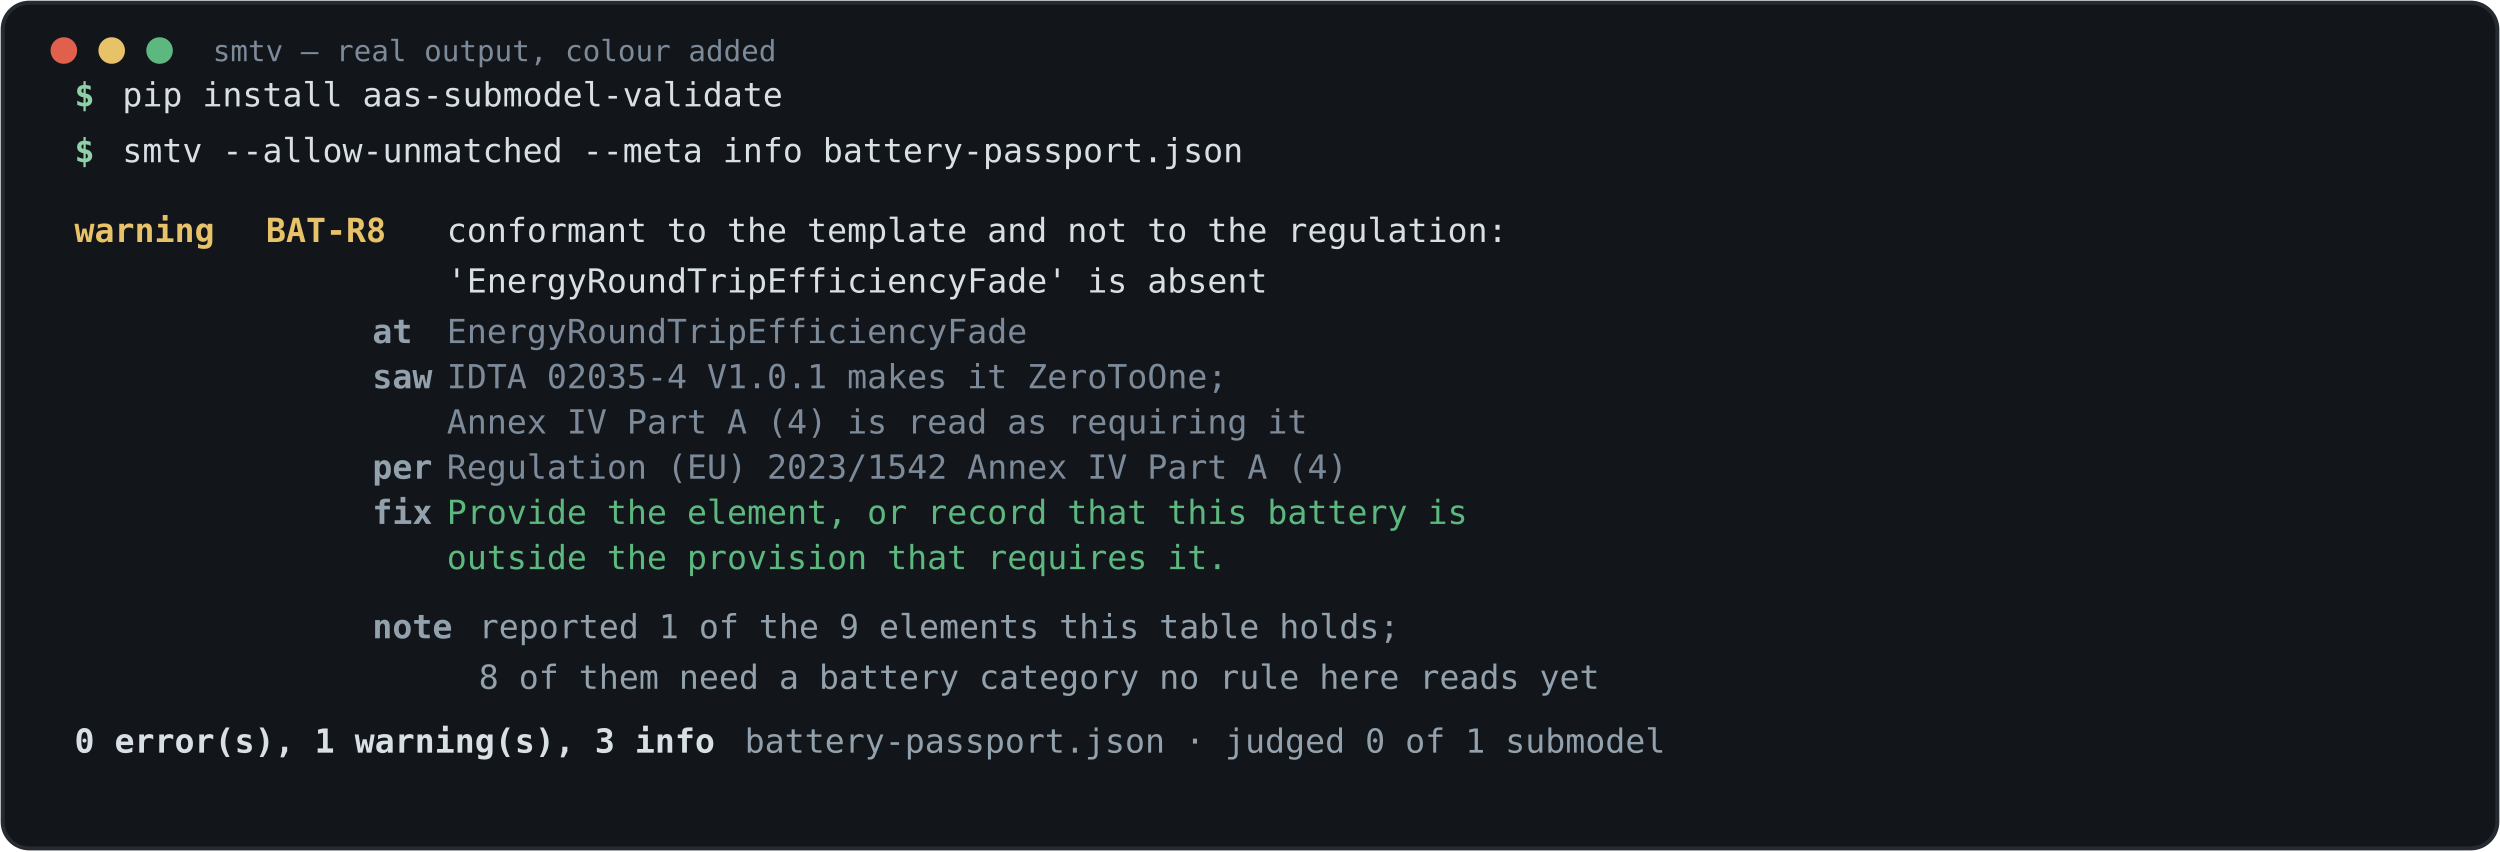
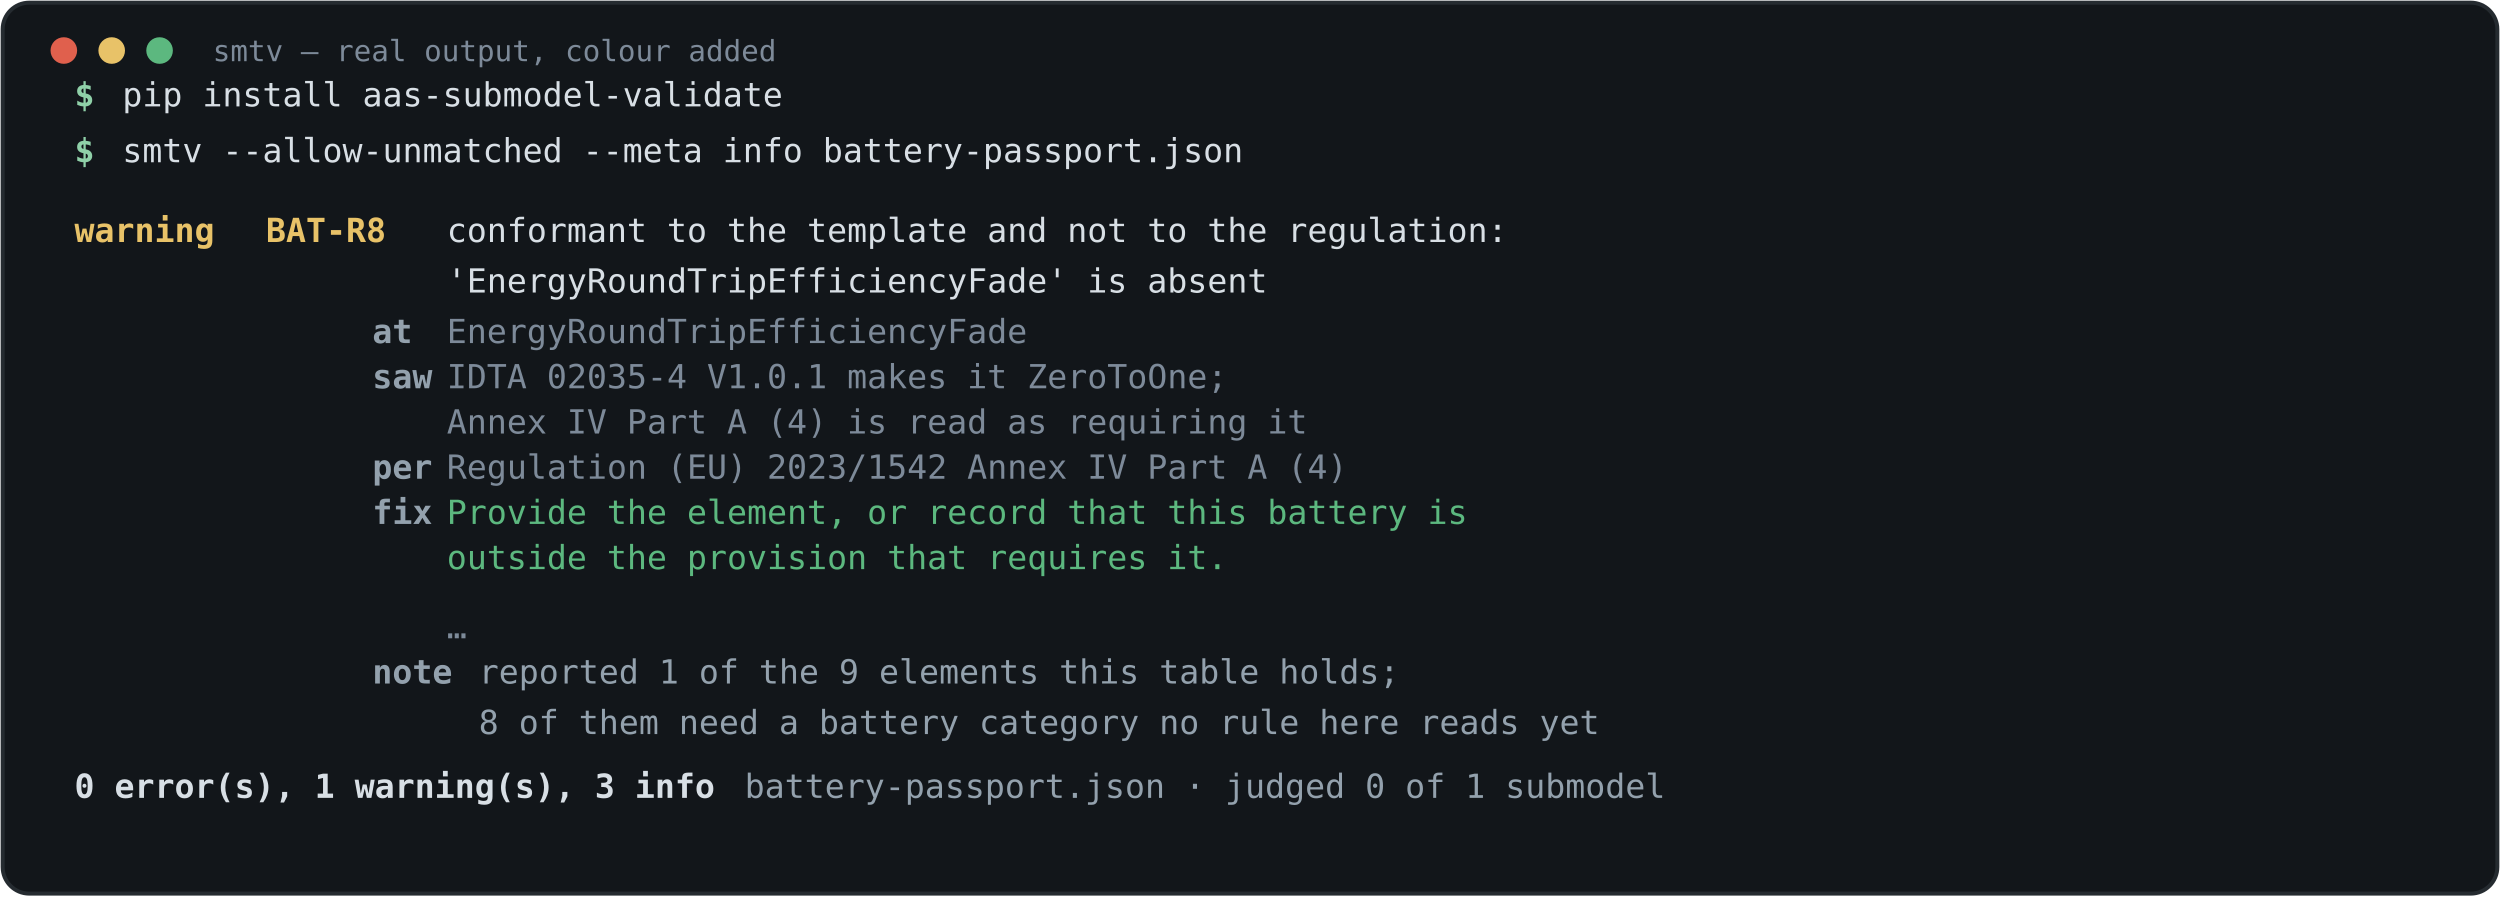
- <svg xmlns="http://www.w3.org/2000/svg" viewBox="0 0 940 320" role="img" aria-label="Real smtv output on a battery passport: one warning, BAT-R8, conformant to the template and not to the regulation, with the element named, the clause cited and a remedy">
-   <rect x="1" y="1" width="938" height="318" rx="10" fill="#12161a" stroke="#252b30" stroke-width="1.5" />
+ <svg xmlns="http://www.w3.org/2000/svg" viewBox="0 0 940 337" role="img" aria-label="Real smtv output on a battery passport: one warning, BAT-R8, conformant to the template and not to the regulation, with the element named, the clause cited and a remedy">
+   <rect x="1" y="1" width="938" height="335" rx="10" fill="#12161a" stroke="#252b30" stroke-width="1.5" />
  <circle cx="24" cy="19" r="5" fill="#e0604d" />
  <circle cx="42" cy="19" r="5" fill="#e8c268" />
  <circle cx="60" cy="19" r="5" fill="#5cb87f" />
  <text x="80" y="23" font-family="ui-monospace,SFMono-Regular,Menlo,Consolas,monospace" font-size="11" fill="#7d8a99">smtv — real output, colour added</text>
  <text y="40" font-family="ui-monospace,SFMono-Regular,Menlo,Consolas,monospace" font-size="12.5" xml:space="preserve">
    <tspan x="28" fill="#8fd0a8" font-weight="700">$ </tspan>
    <tspan x="46" fill="#d8dfe5">pip install aas-submodel-validate</tspan>
  </text>
  <text y="61" font-family="ui-monospace,SFMono-Regular,Menlo,Consolas,monospace" font-size="12.5" xml:space="preserve">
    <tspan x="28" fill="#8fd0a8" font-weight="700">$ </tspan>
    <tspan x="46" fill="#d8dfe5">smtv --allow-unmatched --meta info battery-passport.json</tspan>
  </text>
  <text y="91" font-family="ui-monospace,SFMono-Regular,Menlo,Consolas,monospace" font-size="12.5" xml:space="preserve">
    <tspan x="28" fill="#e8c268" font-weight="700">warning </tspan>
    <tspan x="100" fill="#e8c268" font-weight="700">BAT-R8</tspan>
    <tspan x="168" fill="#d8dfe5">conformant to the template and not to the regulation:</tspan>
  </text>
  <text y="110" font-family="ui-monospace,SFMono-Regular,Menlo,Consolas,monospace" font-size="12.5" xml:space="preserve">
    <tspan x="168" fill="#d8dfe5">'EnergyRoundTripEfficiencyFade' is absent</tspan>
  </text>
  <text y="129" font-family="ui-monospace,SFMono-Regular,Menlo,Consolas,monospace" font-size="12.5" xml:space="preserve">
    <tspan x="140" fill="#93a1ad" font-weight="700">at</tspan>
    <tspan x="168" fill="#7d8a99">EnergyRoundTripEfficiencyFade</tspan>
  </text>
  <text y="146" font-family="ui-monospace,SFMono-Regular,Menlo,Consolas,monospace" font-size="12.5" xml:space="preserve">
    <tspan x="140" fill="#93a1ad" font-weight="700">saw</tspan>
    <tspan x="168" fill="#7d8a99">IDTA 02035-4 V1.0.1 makes it ZeroToOne;</tspan>
  </text>
  <text y="163" font-family="ui-monospace,SFMono-Regular,Menlo,Consolas,monospace" font-size="12.5" xml:space="preserve">
    <tspan x="168" fill="#7d8a99">Annex IV Part A (4) is read as requiring it</tspan>
  </text>
  <text y="180" font-family="ui-monospace,SFMono-Regular,Menlo,Consolas,monospace" font-size="12.5" xml:space="preserve">
    <tspan x="140" fill="#93a1ad" font-weight="700">per</tspan>
    <tspan x="168" fill="#7d8a99">Regulation (EU) 2023/1542 Annex IV Part A (4)</tspan>
  </text>
  <text y="197" font-family="ui-monospace,SFMono-Regular,Menlo,Consolas,monospace" font-size="12.5" xml:space="preserve">
    <tspan x="140" fill="#93a1ad" font-weight="700">fix</tspan>
    <tspan x="168" fill="#5cb87f">Provide the element, or record that this battery is</tspan>
  </text>
  <text y="214" font-family="ui-monospace,SFMono-Regular,Menlo,Consolas,monospace" font-size="12.5" xml:space="preserve">
    <tspan x="168" fill="#5cb87f">outside the provision that requires it.</tspan>
  </text>
  <text y="240" font-family="ui-monospace,SFMono-Regular,Menlo,Consolas,monospace" font-size="12.5" xml:space="preserve">
+     <tspan x="168" fill="#7d8a99">…</tspan>
+   </text>
+   <text y="257" font-family="ui-monospace,SFMono-Regular,Menlo,Consolas,monospace" font-size="12.5" xml:space="preserve">
    <tspan x="140" fill="#93a1ad" font-weight="700">note</tspan>
    <tspan x="180" fill="#93a1ad">reported 1 of the 9 elements this table holds;</tspan>
  </text>
-   <text y="259" font-family="ui-monospace,SFMono-Regular,Menlo,Consolas,monospace" font-size="12.5" xml:space="preserve">
+   <text y="276" font-family="ui-monospace,SFMono-Regular,Menlo,Consolas,monospace" font-size="12.5" xml:space="preserve">
    <tspan x="180" fill="#93a1ad">8 of them need a battery category no rule here reads yet</tspan>
  </text>
-   <text y="283" font-family="ui-monospace,SFMono-Regular,Menlo,Consolas,monospace" font-size="12.5" xml:space="preserve">
+   <text y="300" font-family="ui-monospace,SFMono-Regular,Menlo,Consolas,monospace" font-size="12.5" xml:space="preserve">
    <tspan x="28" fill="#d8dfe5" font-weight="700">0 error(s), 1 warning(s), 3 info</tspan>
    <tspan x="280" fill="#93a1ad">battery-passport.json · judged 0 of 1 submodel</tspan>
  </text>
</svg>
